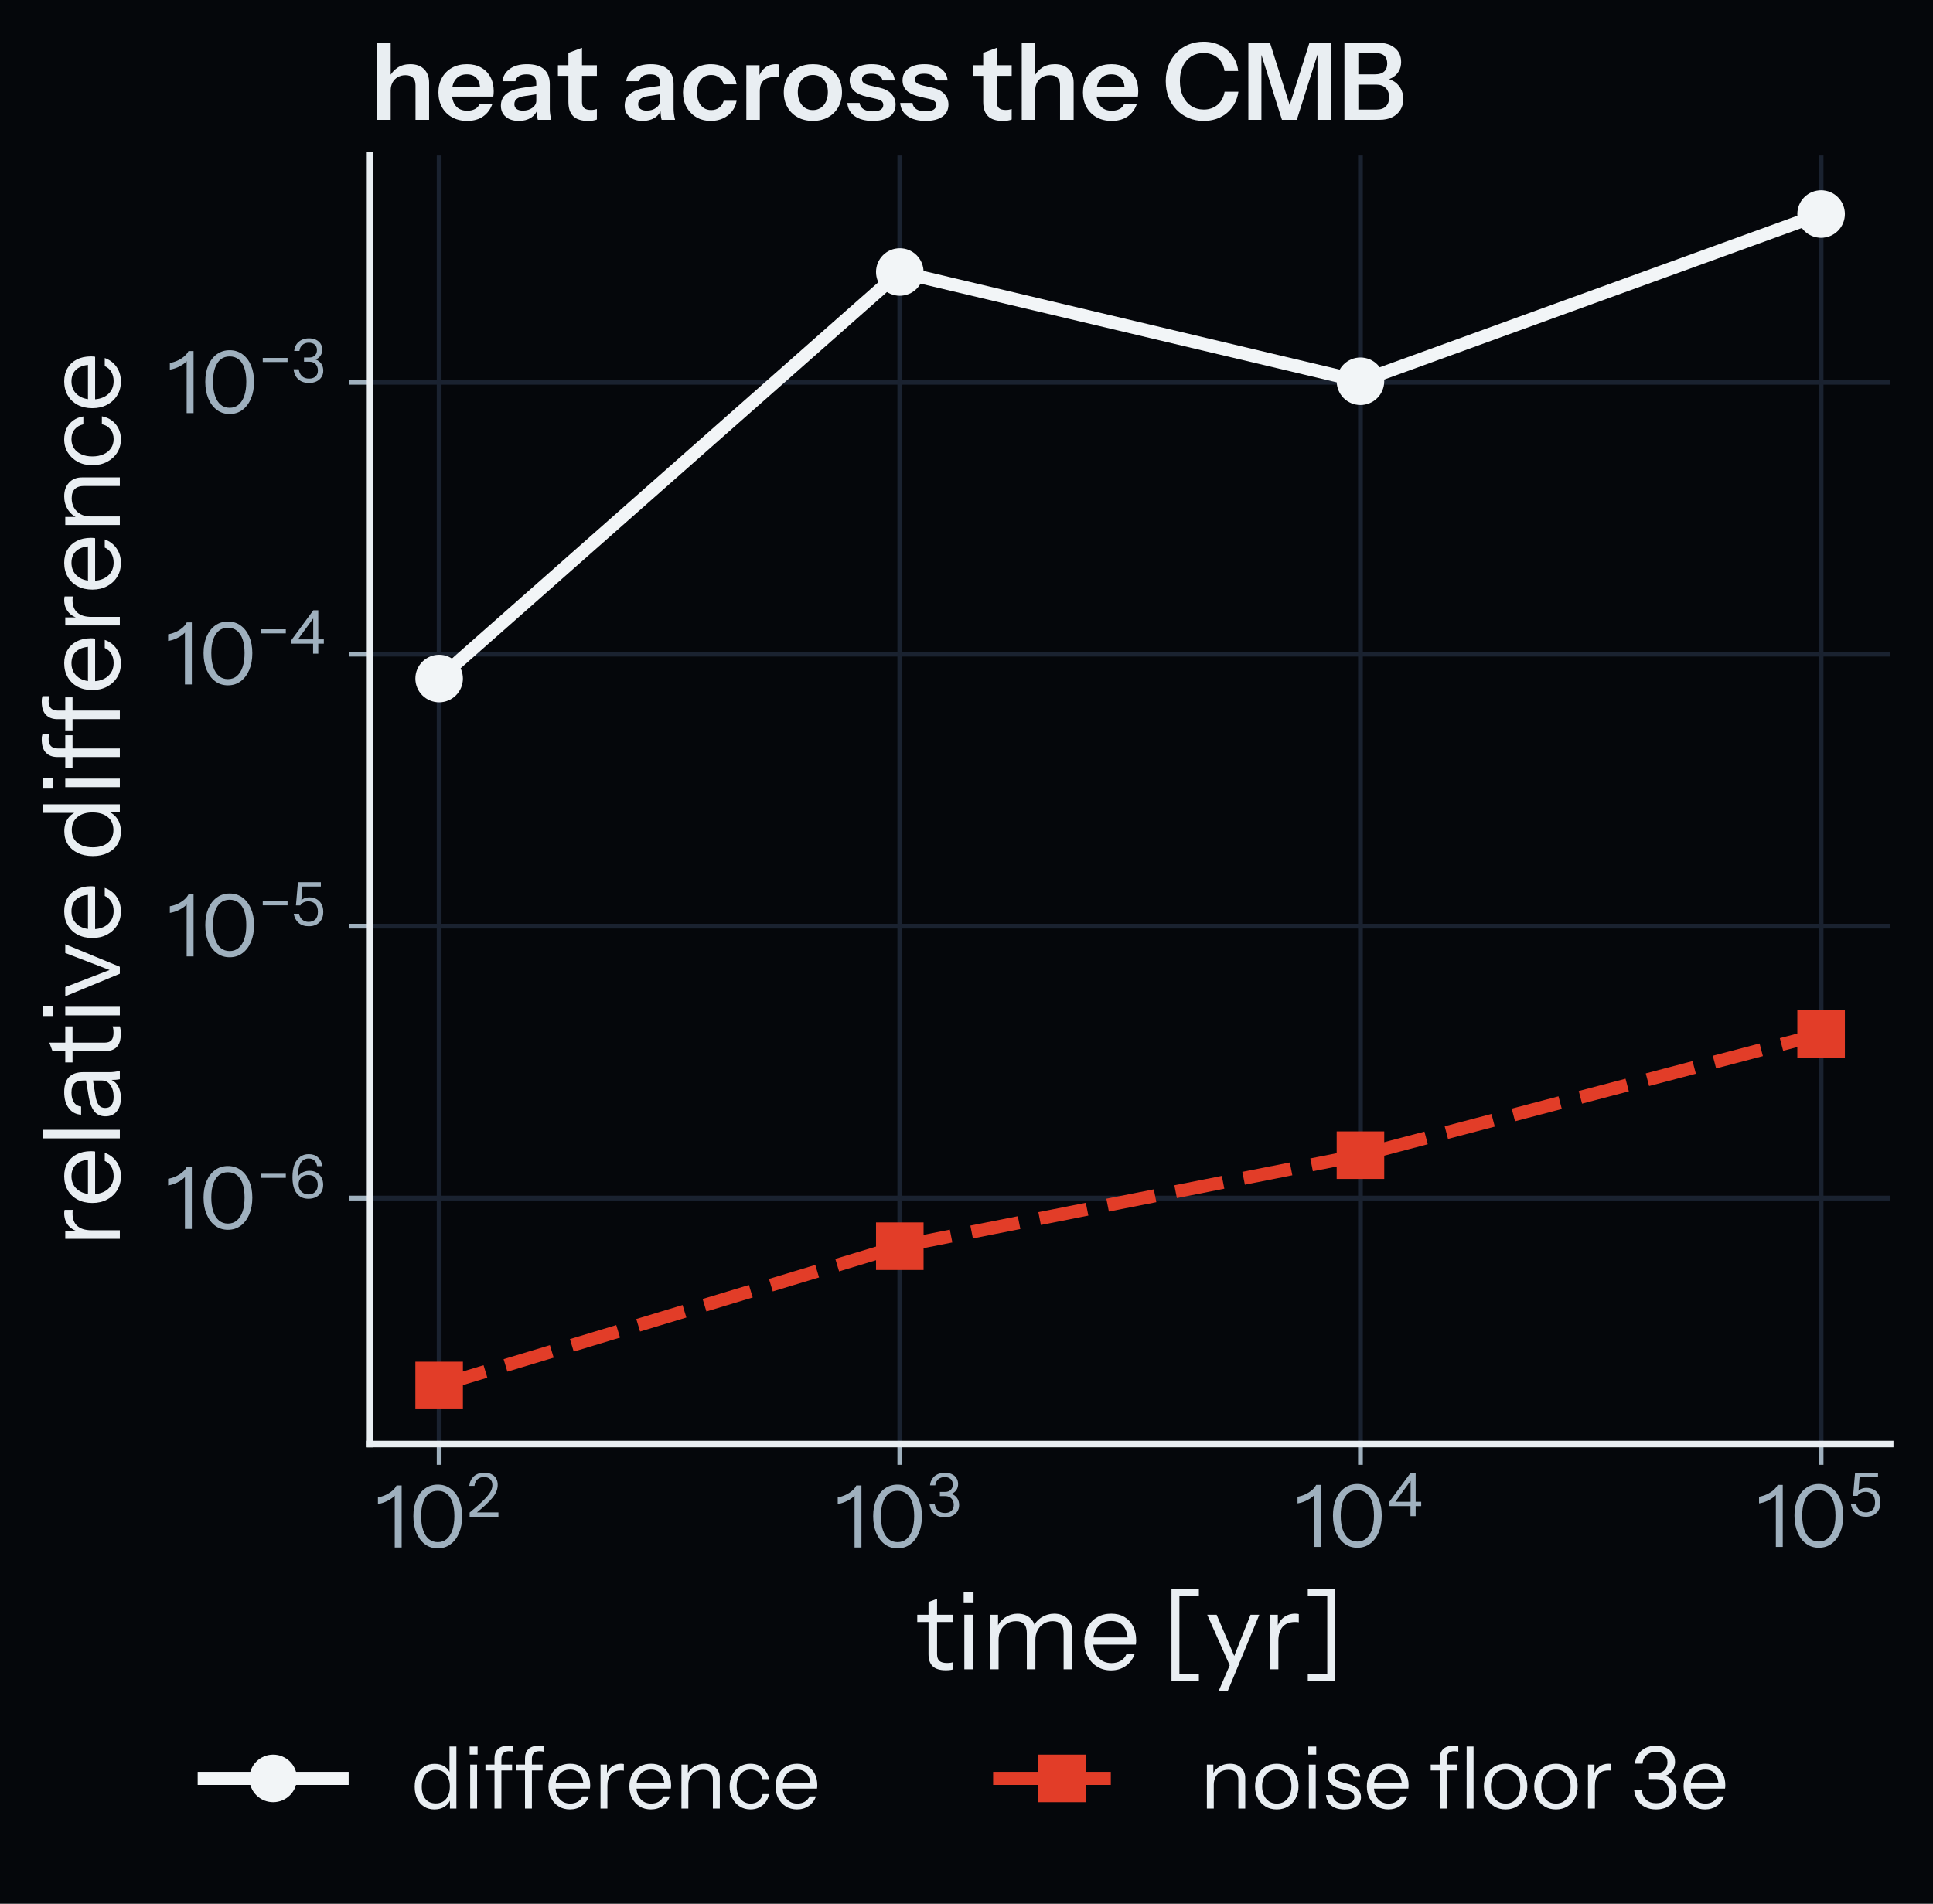
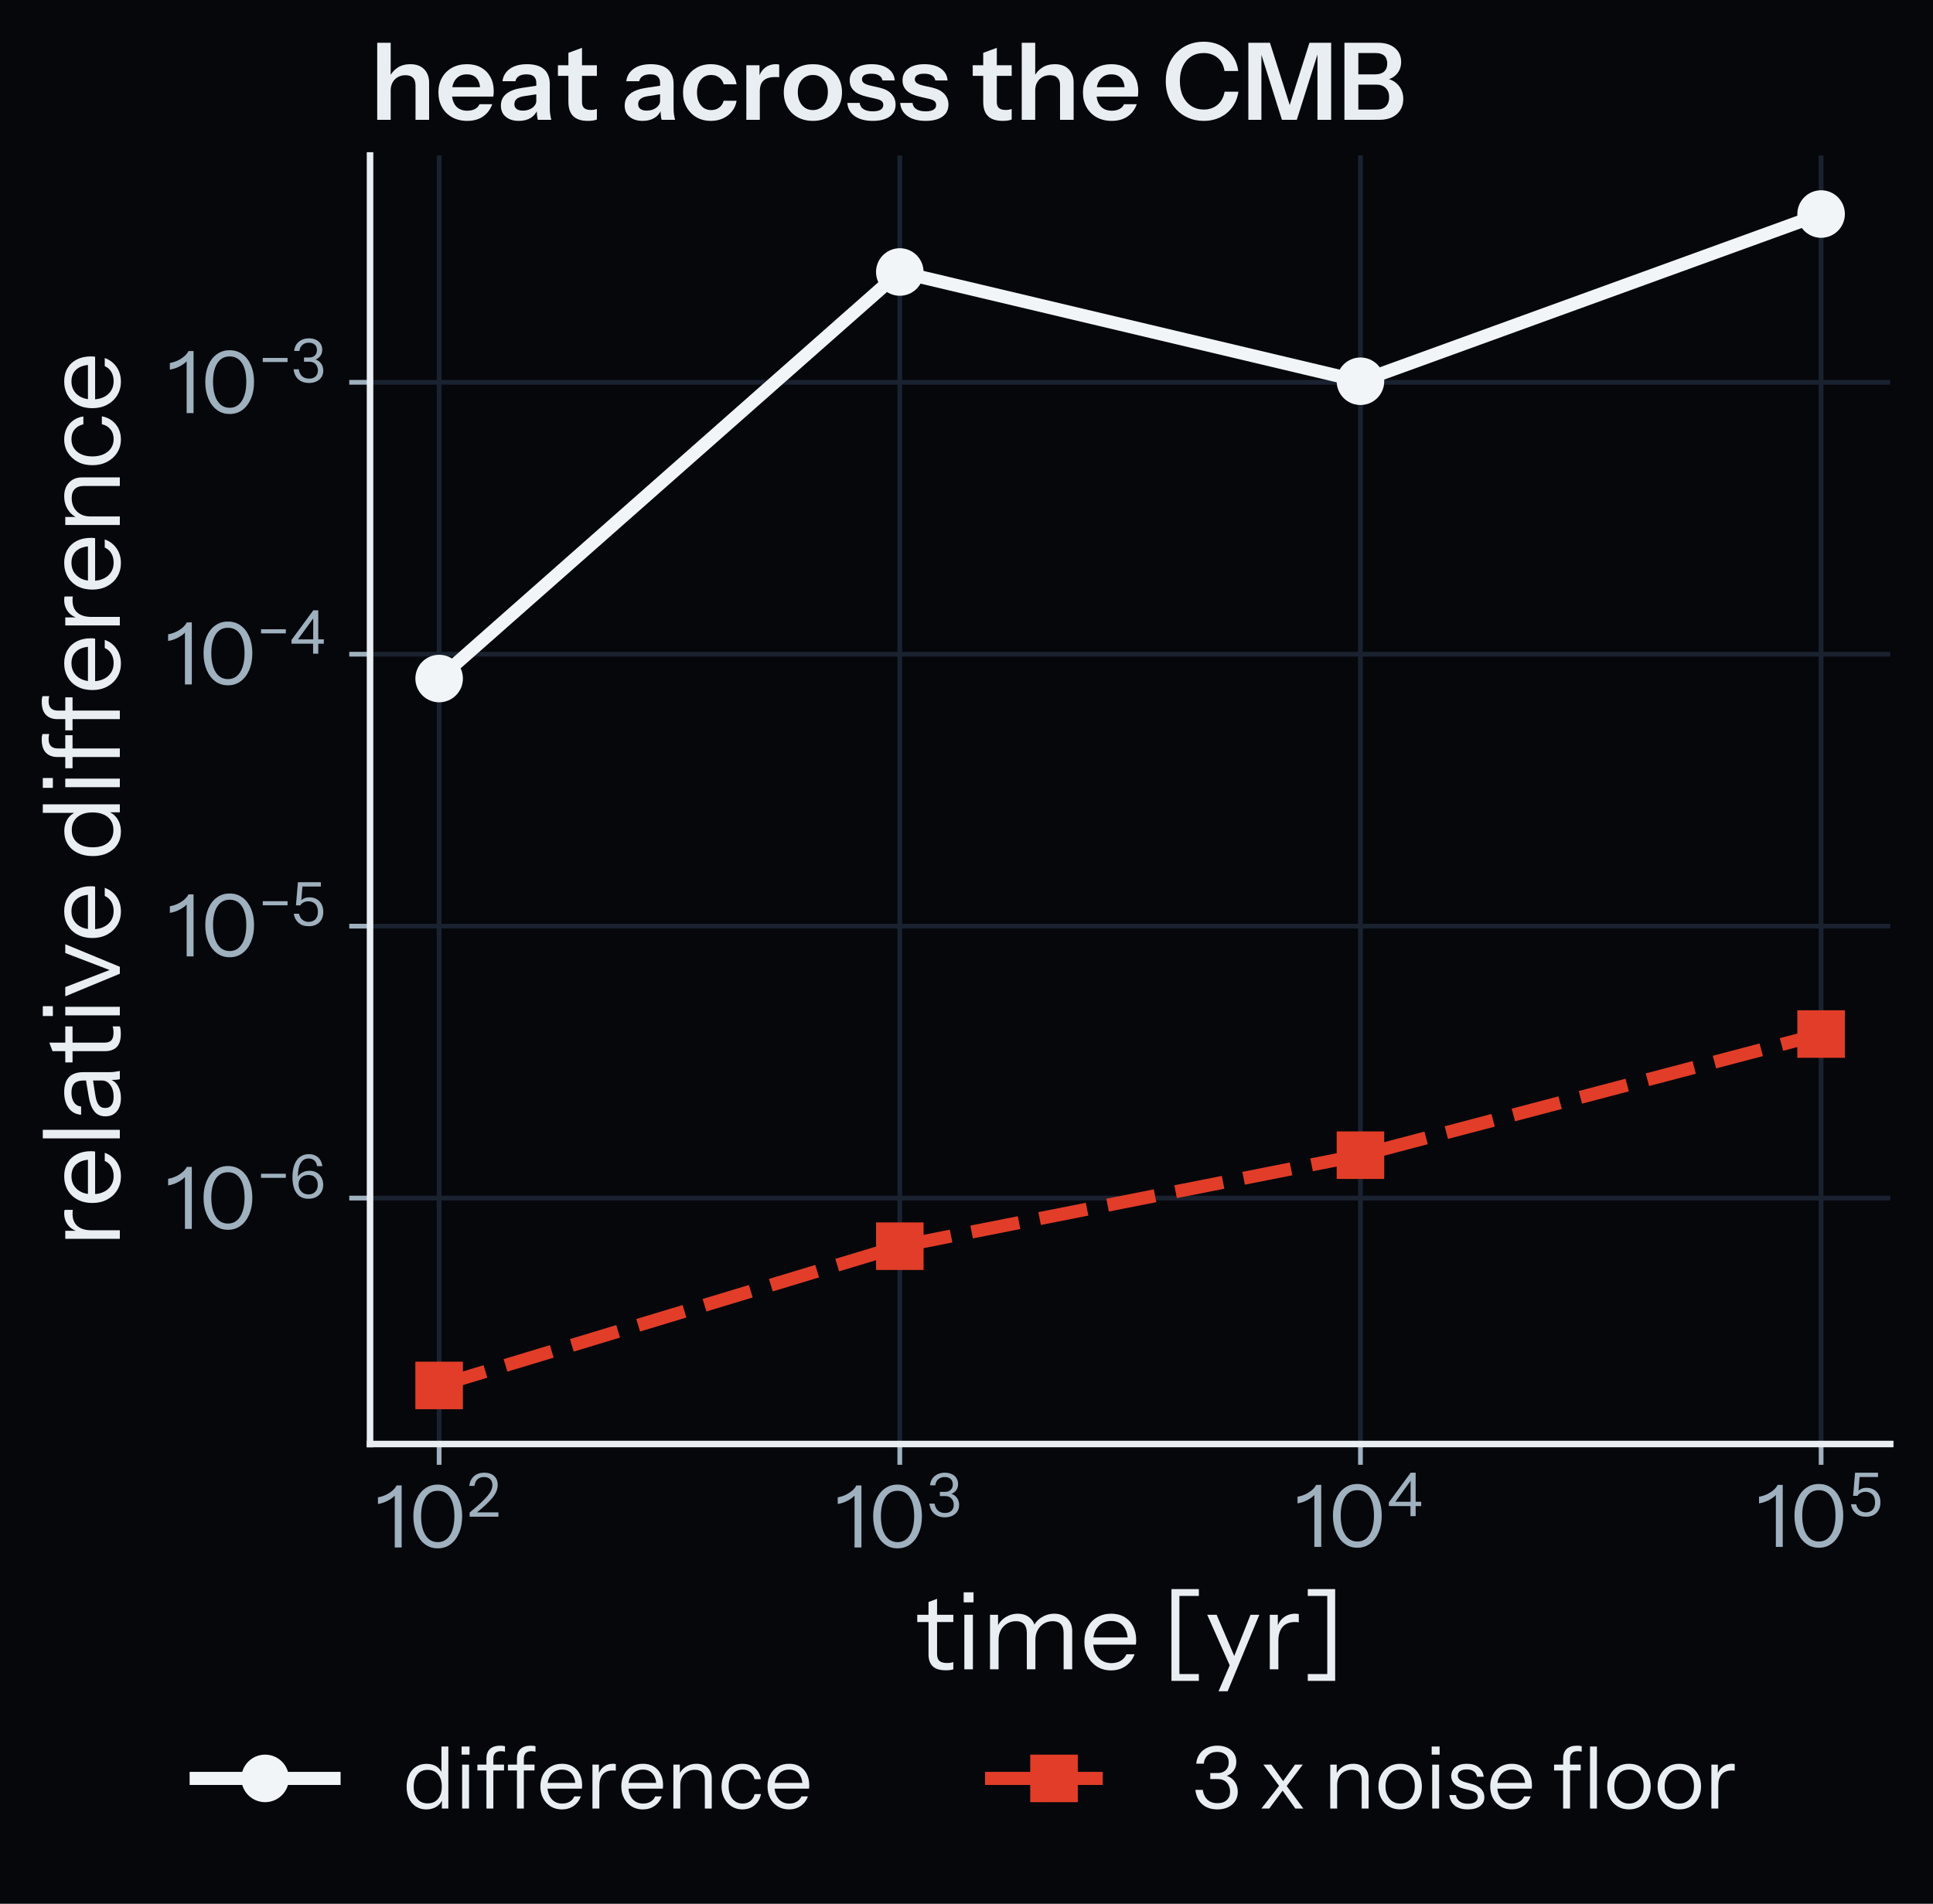
<svg xmlns="http://www.w3.org/2000/svg" xmlns:xlink="http://www.w3.org/1999/xlink" width="325.2pt" height="320.35pt" viewBox="0 0 325.2 320.35" version="1.1">
  <defs>
    <style type="text/css">*{stroke-linejoin: round; stroke-linecap: butt}</style>
  </defs>
  <g id="figure_1">
    <g id="patch_1">
      <path d="M 0 320.35  L 325.2 320.35  L 325.2 0  L 0 0  z " style="fill: #05070b" />
    </g>
    <g id="axes_1">
      <g id="patch_2">
        <path d="M 62.255 242.985  L 318 242.985  L 318 26.16  L 62.255 26.16  z " style="fill: #05070b" />
      </g>
      <g id="matplotlib.axis_1">
        <g id="xtick_1">
          <g id="line2d_1">
            <path d="M 73.88 242.985  L 73.88 26.16  " clip-path="url(#pbb0f7ab8b5)" style="fill: none; stroke: #1a2230; stroke-width: 0.8; stroke-linecap: square" />
          </g>
          <g id="line2d_2">
            <defs>
              <path id="m2e974000b8" d="M 0 0  L 0 3.5  " style="stroke: #9fb0be; stroke-width: 0.8" />
            </defs>
            <g>
              <use xlink:href="#m2e974000b8" x="73.88" y="242.985" style="fill: #9fb0be; stroke: #9fb0be; stroke-width: 0.8" />
            </g>
          </g>
          <g id="text_1">
            <g style="fill: #9fb0be" transform="translate(63.14975 260.425) scale(0.145 -0.145)">
              <defs>
                <path id="InstrumentSans-Regular-31" d="M 1440 0  L 1440 4083  L 1574 4051  Q 1498 3878 1280 3705  Q 1062 3533 777 3405  Q 493 3277 192 3232  L 192 3725  Q 493 3776 768 3904  Q 1043 4032 1257 4214  Q 1472 4397 1574 4608  L 1952 4608  L 1952 0  L 1440 0  z " transform="scale(0.015625)" />
                <path id="InstrumentSans-Regular-30" d="M 2131 -64  Q 1587 -64 1180 240  Q 774 544 547 1085  Q 320 1626 320 2323  Q 320 3021 544 3549  Q 768 4077 1177 4374  Q 1587 4672 2131 4672  Q 2675 4672 3081 4374  Q 3488 4077 3715 3549  Q 3942 3021 3942 2323  Q 3942 1619 3715 1081  Q 3488 544 3081 240  Q 2675 -64 2131 -64  z M 2131 397  Q 2522 397 2797 630  Q 3072 864 3219 1296  Q 3366 1728 3366 2330  Q 3366 2925 3222 3347  Q 3078 3770 2803 3990  Q 2528 4211 2131 4211  Q 1734 4211 1459 3987  Q 1184 3763 1040 3344  Q 896 2925 896 2330  Q 896 1728 1043 1293  Q 1190 858 1465 627  Q 1741 397 2131 397  z " transform="scale(0.015625)" />
                <path id="InstrumentSans-Regular-32" d="M 256 0  L 256 448  Q 947 1018 1411 1446  Q 1875 1875 2153 2208  Q 2432 2541 2550 2819  Q 2669 3098 2669 3366  Q 2669 3763 2432 3987  Q 2195 4211 1779 4211  Q 1350 4211 1088 3968  Q 826 3725 768 3270  L 218 3270  Q 282 3898 701 4285  Q 1120 4672 1818 4672  Q 2464 4672 2848 4326  Q 3232 3981 3232 3379  Q 3232 3053 3107 2726  Q 2982 2400 2697 2041  Q 2413 1683 1949 1251  Q 1485 819 800 275  L 678 461  L 3309 461  L 3309 0  L 256 0  z " transform="scale(0.015625)" />
              </defs>
              <use xlink:href="#InstrumentSans-Regular-31" transform="translate(0 0.2)" />
              <use xlink:href="#InstrumentSans-Regular-30" transform="translate(39.09999 0.2)" />
              <use xlink:href="#InstrumentSans-Regular-32" transform="translate(106.5925 35.9) scale(0.7)" />
            </g>
          </g>
        </g>
        <g id="xtick_2">
          <g id="line2d_3">
            <path d="M 151.378 242.985  L 151.378 26.16  " clip-path="url(#pbb0f7ab8b5)" style="fill: none; stroke: #1a2230; stroke-width: 0.8; stroke-linecap: square" />
          </g>
          <g id="line2d_4">
            <g>
              <use xlink:href="#m2e974000b8" x="151.378" y="242.985" style="fill: #9fb0be; stroke: #9fb0be; stroke-width: 0.8" />
            </g>
          </g>
          <g id="text_2">
            <g style="fill: #9fb0be" transform="translate(140.5031 260.425) scale(0.145 -0.145)">
              <defs>
                <path id="InstrumentSans-Regular-33" d="M 1894 -64  Q 1434 -64 1085 105  Q 736 275 521 601  Q 307 928 256 1389  L 806 1389  Q 877 909 1158 653  Q 1440 397 1901 397  Q 2336 397 2585 627  Q 2835 858 2835 1254  Q 2835 1670 2592 1929  Q 2349 2189 1939 2189  L 1363 2189  L 1363 2637  L 1920 2637  Q 2291 2637 2512 2851  Q 2733 3066 2733 3424  Q 2733 3802 2499 4006  Q 2266 4211 1869 4211  Q 1478 4211 1203 3984  Q 928 3757 877 3334  L 320 3334  Q 358 3744 563 4041  Q 768 4339 1110 4505  Q 1453 4672 1882 4672  Q 2298 4672 2618 4525  Q 2938 4378 3117 4106  Q 3296 3834 3296 3469  Q 3296 3142 3149 2892  Q 3002 2643 2749 2502  Q 2496 2362 2170 2362  L 2131 2496  Q 2522 2496 2806 2333  Q 3091 2170 3248 1888  Q 3405 1606 3405 1235  Q 3405 851 3213 556  Q 3021 262 2681 99  Q 2342 -64 1894 -64  z " transform="scale(0.015625)" />
              </defs>
              <use xlink:href="#InstrumentSans-Regular-31" transform="translate(0 0.2)" />
              <use xlink:href="#InstrumentSans-Regular-30" transform="translate(39.09999 0.2)" />
              <use xlink:href="#InstrumentSans-Regular-33" transform="translate(106.5925 35.9) scale(0.7)" />
            </g>
          </g>
        </g>
        <g id="xtick_3">
          <g id="line2d_5">
            <path d="M 228.876 242.985  L 228.876 26.16  " clip-path="url(#pbb0f7ab8b5)" style="fill: none; stroke: #1a2230; stroke-width: 0.8; stroke-linecap: square" />
          </g>
          <g id="line2d_6">
            <g>
              <use xlink:href="#m2e974000b8" x="228.876" y="242.985" style="fill: #9fb0be; stroke: #9fb0be; stroke-width: 0.8" />
            </g>
          </g>
          <g id="text_3">
            <g style="fill: #9fb0be" transform="translate(217.8564 260.425) scale(0.145 -0.145)">
              <defs>
                <path id="InstrumentSans-Regular-34" d="M 2509 0  L 2509 1216  L 2522 1344  L 2522 3974  L 2694 3974  L 749 1312  L 576 1523  L 3648 1523  L 3648 1062  L 218 1062  L 218 1459  L 2534 4608  L 3059 4608  L 3059 0  L 2509 0  z " transform="scale(0.015625)" />
              </defs>
              <use xlink:href="#InstrumentSans-Regular-31" transform="translate(0 0.9)" />
              <use xlink:href="#InstrumentSans-Regular-30" transform="translate(39.09999 0.9)" />
              <use xlink:href="#InstrumentSans-Regular-34" transform="translate(106.5925 36.6) scale(0.7)" />
            </g>
          </g>
        </g>
        <g id="xtick_4">
          <g id="line2d_7">
            <path d="M 306.375 242.985  L 306.375 26.16  " clip-path="url(#pbb0f7ab8b5)" style="fill: none; stroke: #1a2230; stroke-width: 0.8; stroke-linecap: square" />
          </g>
          <g id="line2d_8">
            <g>
              <use xlink:href="#m2e974000b8" x="306.375" y="242.985" style="fill: #9fb0be; stroke: #9fb0be; stroke-width: 0.8" />
            </g>
          </g>
          <g id="text_4">
            <g style="fill: #9fb0be" transform="translate(295.4998 260.425) scale(0.145 -0.145)">
              <defs>
                <path id="InstrumentSans-Regular-35" d="M 1869 -64  Q 1184 -64 774 304  Q 365 672 275 1261  L 838 1261  Q 922 845 1194 621  Q 1466 397 1856 397  Q 2266 397 2550 653  Q 2835 909 2835 1466  Q 2835 2022 2550 2300  Q 2266 2579 1830 2579  Q 1517 2579 1286 2451  Q 1056 2323 979 2150  L 506 2150  L 717 4608  L 3149 4608  L 3149 4147  L 1030 4147  L 1210 4339  L 1062 2483  L 941 2528  Q 1056 2720 1312 2861  Q 1568 3002 1939 3002  Q 2368 3002 2697 2816  Q 3027 2630 3216 2288  Q 3405 1946 3405 1466  Q 3405 986 3216 643  Q 3027 301 2684 118  Q 2342 -64 1869 -64  z " transform="scale(0.015625)" />
              </defs>
              <use xlink:href="#InstrumentSans-Regular-31" transform="translate(0 0.9)" />
              <use xlink:href="#InstrumentSans-Regular-30" transform="translate(39.09999 0.9)" />
              <use xlink:href="#InstrumentSans-Regular-35" transform="translate(106.5925 36.6) scale(0.7)" />
            </g>
          </g>
        </g>
        <g id="text_5">
          <g style="fill: #e9eef2" transform="translate(154.0105 280.8975) scale(0.18 -0.18)">
            <defs>
              <path id="InstrumentSans-Regular-74" d="M 1818 -58  Q 1274 -58 1027 188  Q 781 435 781 902  L 781 4026  L 1293 4218  L 1293 909  Q 1293 634 1433 506  Q 1574 378 1894 378  Q 2022 378 2115 394  Q 2208 410 2266 435  L 2266 0  Q 2202 -26 2083 -42  Q 1965 -58 1818 -58  z M 109 2829  L 109 3264  L 2266 3264  L 2266 2829  L 109 2829  z " transform="scale(0.015625)" />
              <path id="InstrumentSans-Regular-69" d="M 512 0  L 512 3264  L 1024 3264  L 1024 0  L 512 0  z M 472 4006  L 472 4608  L 1061 4608  L 1061 4006  L 472 4006  z " transform="scale(0.015625)" />
              <path id="InstrumentSans-Regular-6d" d="M 512 0  L 512 3264  L 992 3264  L 992 2496  L 1024 2496  L 1024 0  L 512 0  z M 2714 0  L 2714 2163  Q 2714 2534 2547 2707  Q 2381 2880 2067 2880  Q 1773 2880 1536 2739  Q 1299 2598 1161 2348  Q 1024 2099 1024 1766  L 941 2541  Q 1107 2906 1440 3117  Q 1773 3328 2163 3328  Q 2637 3328 2931 3049  Q 3226 2771 3226 2298  L 3226 0  L 2714 0  z M 4915 0  L 4915 2163  Q 4915 2534 4748 2707  Q 4582 2880 4269 2880  Q 3974 2880 3737 2739  Q 3501 2598 3363 2348  Q 3226 2099 3226 1766  L 3098 2541  Q 3264 2906 3609 3117  Q 3955 3328 4352 3328  Q 4826 3328 5126 3049  Q 5427 2771 5427 2298  L 5427 0  L 4915 0  z " transform="scale(0.015625)" />
              <path id="InstrumentSans-Regular-65" d="M 1850 -64  Q 1382 -64 1024 157  Q 666 378 461 762  Q 256 1146 256 1645  Q 256 2144 457 2525  Q 659 2906 1024 3117  Q 1389 3328 1862 3328  Q 2317 3328 2653 3129  Q 2989 2931 3171 2572  Q 3354 2214 3354 1728  Q 3354 1664 3350 1606  Q 3347 1549 3334 1478  L 640 1478  L 640 1907  L 3021 1907  L 2854 1670  Q 2854 2259 2595 2576  Q 2336 2893 1862 2893  Q 1376 2893 1078 2557  Q 781 2221 781 1651  Q 781 1069 1078 720  Q 1376 371 1875 371  Q 2189 371 2425 508  Q 2662 646 2771 902  L 3258 902  Q 3098 454 2723 195  Q 2349 -64 1850 -64  z " transform="scale(0.015625)" />
              <path id="InstrumentSans-Regular-20" transform="scale(0.015625)" />
              <path id="InstrumentSans-Regular-5b" d="M 576 -691  L 576 4800  L 2214 4800  L 2214 4390  L 1050 4390  L 1050 -282  L 2214 -282  L 2214 -691  L 576 -691  z " transform="scale(0.015625)" />
              <path id="InstrumentSans-Regular-79" d="M 794 -1312  L 1523 384  L 1638 563  L 2707 3264  L 3232 3264  L 1338 -1312  L 794 -1312  z M 1581 -32  L 115 3264  L 678 3264  L 1939 314  L 1581 -32  z " transform="scale(0.015625)" />
              <path id="InstrumentSans-Regular-72" d="M 512 0  L 512 3264  L 992 3264  L 992 2432  L 1024 2432  L 1024 0  L 512 0  z M 1024 1702  L 941 2477  Q 1056 2893 1350 3110  Q 1645 3328 2029 3328  Q 2189 3328 2246 3302  L 2246 2810  Q 2214 2822 2156 2825  Q 2099 2829 2016 2829  Q 1530 2829 1277 2537  Q 1024 2246 1024 1702  z " transform="scale(0.015625)" />
              <path id="InstrumentSans-Regular-5d" d="M 2022 4800  L 2022 -691  L 384 -691  L 384 -282  L 1549 -282  L 1549 4390  L 384 4390  L 384 4800  L 2022 4800  z " transform="scale(0.015625)" />
            </defs>
            <use xlink:href="#InstrumentSans-Regular-74" />
            <use xlink:href="#InstrumentSans-Regular-69" transform="translate(37.7 0)" />
            <use xlink:href="#InstrumentSans-Regular-6d" transform="translate(61.69998 0)" />
            <use xlink:href="#InstrumentSans-Regular-65" transform="translate(153.9 0)" />
            <use xlink:href="#InstrumentSans-Regular-20" transform="translate(210.3 0)" />
            <use xlink:href="#InstrumentSans-Regular-5b" transform="translate(230.2999 0)" />
            <use xlink:href="#InstrumentSans-Regular-79" transform="translate(270.8999 0)" />
            <use xlink:href="#InstrumentSans-Regular-72" transform="translate(323.1999 0)" />
            <use xlink:href="#InstrumentSans-Regular-5d" transform="translate(360.6999 0)" />
          </g>
        </g>
      </g>
      <g id="matplotlib.axis_2">
        <g id="ytick_1">
          <g id="line2d_9">
            <path d="M 62.255 201.602  L 318 201.602  " clip-path="url(#pbb0f7ab8b5)" style="fill: none; stroke: #1a2230; stroke-width: 0.8; stroke-linecap: square" />
          </g>
          <g id="line2d_10">
            <defs>
              <path id="m2f46859ac6" d="M 0 0  L -3.5 0  " style="stroke: #9fb0be; stroke-width: 0.8" />
            </defs>
            <g>
              <use xlink:href="#m2f46859ac6" x="62.255" y="201.602" style="fill: #9fb0be; stroke: #9fb0be; stroke-width: 0.8" />
            </g>
          </g>
          <g id="text_6">
            <g style="fill: #9fb0be" transform="translate(27.85 206.8219) scale(0.145 -0.145)">
              <defs>
                <path id="InstrumentSans-Regular-2212" d="M 384 2157  L 384 2592  L 3014 2592  L 3014 2157  L 384 2157  z " transform="scale(0.015625)" />
                <path id="InstrumentSans-Regular-36" d="M 2010 -64  Q 1197 -64 758 528  Q 320 1120 320 2240  Q 320 3014 528 3558  Q 736 4102 1126 4387  Q 1517 4672 2054 4672  Q 2643 4672 3027 4333  Q 3411 3994 3494 3398  L 2931 3398  Q 2874 3795 2640 4003  Q 2406 4211 2048 4211  Q 1478 4211 1187 3724  Q 896 3238 896 2266  L 896 1850  L 749 1907  Q 806 2208 1004 2432  Q 1203 2656 1497 2781  Q 1792 2906 2131 2906  Q 2566 2906 2889 2717  Q 3213 2528 3395 2192  Q 3578 1856 3578 1408  Q 3578 966 3379 633  Q 3181 301 2829 118  Q 2477 -64 2010 -64  z M 2029 397  Q 2464 397 2733 672  Q 3002 947 3002 1414  Q 3002 1901 2742 2179  Q 2483 2458 2016 2458  Q 1568 2458 1270 2195  Q 973 1933 973 1472  Q 973 1152 1110 909  Q 1248 666 1488 531  Q 1728 397 2029 397  z " transform="scale(0.015625)" />
              </defs>
              <use xlink:href="#InstrumentSans-Regular-31" transform="translate(0 0.2)" />
              <use xlink:href="#InstrumentSans-Regular-30" transform="translate(39.09999 0.2)" />
              <use xlink:href="#InstrumentSans-Regular-2212" transform="translate(106.5925 35.9) scale(0.7)" />
              <use xlink:href="#InstrumentSans-Regular-36" transform="translate(143.7625 35.9) scale(0.7)" />
            </g>
          </g>
        </g>
        <g id="ytick_2">
          <g id="line2d_11">
            <path d="M 62.255 155.843  L 318 155.843  " clip-path="url(#pbb0f7ab8b5)" style="fill: none; stroke: #1a2230; stroke-width: 0.8; stroke-linecap: square" />
          </g>
          <g id="line2d_12">
            <g>
              <use xlink:href="#m2f46859ac6" x="62.255" y="155.843" style="fill: #9fb0be; stroke: #9fb0be; stroke-width: 0.8" />
            </g>
          </g>
          <g id="text_7">
            <g style="fill: #9fb0be" transform="translate(28.14 161.0634) scale(0.145 -0.145)">
              <use xlink:href="#InstrumentSans-Regular-31" transform="translate(0 0.9)" />
              <use xlink:href="#InstrumentSans-Regular-30" transform="translate(39.09999 0.9)" />
              <use xlink:href="#InstrumentSans-Regular-2212" transform="translate(106.5925 36.6) scale(0.7)" />
              <use xlink:href="#InstrumentSans-Regular-35" transform="translate(143.7625 36.6) scale(0.7)" />
            </g>
          </g>
        </g>
        <g id="ytick_3">
          <g id="line2d_13">
            <path d="M 62.255 110.085  L 318 110.085  " clip-path="url(#pbb0f7ab8b5)" style="fill: none; stroke: #1a2230; stroke-width: 0.8; stroke-linecap: square" />
          </g>
          <g id="line2d_14">
            <g>
              <use xlink:href="#m2f46859ac6" x="62.255" y="110.085" style="fill: #9fb0be; stroke: #9fb0be; stroke-width: 0.8" />
            </g>
          </g>
          <g id="text_8">
            <g style="fill: #9fb0be" transform="translate(27.85 115.3049) scale(0.145 -0.145)">
              <use xlink:href="#InstrumentSans-Regular-31" transform="translate(0 0.9)" />
              <use xlink:href="#InstrumentSans-Regular-30" transform="translate(39.09999 0.9)" />
              <use xlink:href="#InstrumentSans-Regular-2212" transform="translate(106.5925 36.6) scale(0.7)" />
              <use xlink:href="#InstrumentSans-Regular-34" transform="translate(143.7625 36.6) scale(0.7)" />
            </g>
          </g>
        </g>
        <g id="ytick_4">
          <g id="line2d_15">
            <path d="M 62.255 64.326  L 318 64.326  " clip-path="url(#pbb0f7ab8b5)" style="fill: none; stroke: #1a2230; stroke-width: 0.8; stroke-linecap: square" />
          </g>
          <g id="line2d_16">
            <g>
              <use xlink:href="#m2f46859ac6" x="62.255" y="64.326" style="fill: #9fb0be; stroke: #9fb0be; stroke-width: 0.8" />
            </g>
          </g>
          <g id="text_9">
            <g style="fill: #9fb0be" transform="translate(28.14 69.54643) scale(0.145 -0.145)">
              <use xlink:href="#InstrumentSans-Regular-31" transform="translate(0 0.2)" />
              <use xlink:href="#InstrumentSans-Regular-30" transform="translate(39.09999 0.2)" />
              <use xlink:href="#InstrumentSans-Regular-2212" transform="translate(106.5925 35.9) scale(0.7)" />
              <use xlink:href="#InstrumentSans-Regular-33" transform="translate(143.7625 35.9) scale(0.7)" />
            </g>
          </g>
        </g>
        <g id="text_10">
          <g style="fill: #e9eef2" transform="translate(20.16 209.8969) rotate(-90) scale(0.18 -0.18)">
            <defs>
              <path id="InstrumentSans-Regular-6c" d="M 512 0  L 512 4608  L 1024 4608  L 1024 0  L 512 0  z " transform="scale(0.015625)" />
              <path id="InstrumentSans-Regular-61" d="M 2515 0  Q 2490 109 2480 249  Q 2470 390 2470 608  L 2438 608  L 2438 2170  Q 2438 2541 2268 2717  Q 2099 2893 1722 2893  Q 1350 2893 1129 2742  Q 909 2592 883 2317  L 390 2317  Q 422 2790 787 3059  Q 1152 3328 1741 3328  Q 2349 3328 2643 3040  Q 2938 2752 2938 2176  L 2938 608  Q 2938 467 2957 316  Q 2976 166 3008 0  L 2515 0  z M 1395 -64  Q 890 -64 592 182  Q 294 429 294 858  Q 294 1286 588 1523  Q 883 1760 1446 1856  L 2586 2048  L 2586 1626  L 1523 1459  Q 1165 1402 979 1267  Q 794 1133 794 877  Q 794 627 963 499  Q 1133 371 1466 371  Q 1894 371 2166 566  Q 2438 762 2438 1075  L 2522 621  Q 2419 294 2121 115  Q 1824 -64 1395 -64  z " transform="scale(0.015625)" />
              <path id="InstrumentSans-Regular-76" d="M 1466 0  L 115 3264  L 666 3264  L 1792 346  L 1587 346  L 2707 3264  L 3232 3264  L 1882 0  L 1466 0  z " transform="scale(0.015625)" />
              <path id="InstrumentSans-Regular-64" d="M 2886 0  L 2886 762  L 2950 742  Q 2829 371 2505 153  Q 2182 -64 1734 -64  Q 1293 -64 963 147  Q 634 358 451 736  Q 269 1114 269 1619  Q 269 2131 454 2515  Q 640 2899 973 3110  Q 1306 3322 1754 3322  Q 2214 3322 2528 3098  Q 2842 2874 2957 2464  L 2854 2451  L 2854 4608  L 3366 4608  L 3366 0  L 2886 0  z M 1830 384  Q 2323 384 2601 720  Q 2880 1056 2880 1638  Q 2880 2208 2598 2541  Q 2317 2874 1830 2874  Q 1344 2874 1069 2541  Q 794 2208 794 1619  Q 794 1043 1069 713  Q 1344 384 1830 384  z " transform="scale(0.015625)" />
              <path id="InstrumentSans-Regular-66" d="M 781 0  L 781 3725  Q 781 4173 1040 4422  Q 1299 4672 1830 4672  Q 1958 4672 2032 4659  Q 2106 4646 2157 4627  L 2157 4224  Q 2112 4237 2032 4249  Q 1952 4262 1862 4262  Q 1568 4262 1430 4115  Q 1293 3968 1293 3699  L 1293 0  L 781 0  z M 109 2829  L 109 3264  L 2086 3264  L 2086 2829  L 109 2829  z " transform="scale(0.015625)" />
              <path id="InstrumentSans-Regular-6e" d="M 512 0  L 512 3264  L 992 3264  L 992 2496  L 1024 2496  L 1024 0  L 512 0  z M 2848 0  L 2848 2138  Q 2848 2509 2662 2694  Q 2477 2880 2112 2880  Q 1792 2880 1545 2739  Q 1299 2598 1161 2348  Q 1024 2099 1024 1766  L 941 2541  Q 1107 2906 1449 3117  Q 1792 3328 2227 3328  Q 2739 3328 3049 3037  Q 3360 2746 3360 2272  L 3360 0  L 2848 0  z " transform="scale(0.015625)" />
              <path id="InstrumentSans-Regular-63" d="M 1805 -64  Q 1357 -64 1008 157  Q 659 378 457 765  Q 256 1152 256 1645  Q 256 2138 457 2515  Q 659 2893 1008 3110  Q 1357 3328 1798 3328  Q 2163 3328 2454 3187  Q 2746 3046 2934 2787  Q 3123 2528 3174 2182  L 2701 2182  Q 2637 2496 2406 2694  Q 2176 2893 1811 2893  Q 1498 2893 1267 2739  Q 1037 2586 909 2304  Q 781 2022 781 1645  Q 781 1267 909 979  Q 1037 691 1270 531  Q 1504 371 1818 371  Q 2170 371 2406 566  Q 2643 762 2707 1075  L 3181 1075  Q 3123 736 2928 477  Q 2733 218 2445 77  Q 2157 -64 1805 -64  z " transform="scale(0.015625)" />
            </defs>
            <use xlink:href="#InstrumentSans-Regular-72" />
            <use xlink:href="#InstrumentSans-Regular-65" transform="translate(37.49999 0)" />
            <use xlink:href="#InstrumentSans-Regular-6c" transform="translate(93.89998 0)" />
            <use xlink:href="#InstrumentSans-Regular-61" transform="translate(117.9 0)" />
            <use xlink:href="#InstrumentSans-Regular-74" transform="translate(171.2 0)" />
            <use xlink:href="#InstrumentSans-Regular-69" transform="translate(208.8999 0)" />
            <use xlink:href="#InstrumentSans-Regular-76" transform="translate(232.8999 0)" />
            <use xlink:href="#InstrumentSans-Regular-65" transform="translate(285.1999 0)" />
            <use xlink:href="#InstrumentSans-Regular-20" transform="translate(341.5999 0)" />
            <use xlink:href="#InstrumentSans-Regular-64" transform="translate(361.5999 0)" />
            <use xlink:href="#InstrumentSans-Regular-69" transform="translate(422.1999 0)" />
            <use xlink:href="#InstrumentSans-Regular-66" transform="translate(446.1999 0)" />
            <use xlink:href="#InstrumentSans-Regular-66" transform="translate(481.5999 0)" />
            <use xlink:href="#InstrumentSans-Regular-65" transform="translate(516.9999 0)" />
            <use xlink:href="#InstrumentSans-Regular-72" transform="translate(573.3999 0)" />
            <use xlink:href="#InstrumentSans-Regular-65" transform="translate(610.8998 0)" />
            <use xlink:href="#InstrumentSans-Regular-6e" transform="translate(667.2998 0)" />
            <use xlink:href="#InstrumentSans-Regular-63" transform="translate(727.1998 0)" />
            <use xlink:href="#InstrumentSans-Regular-65" transform="translate(780.4998 0)" />
          </g>
        </g>
      </g>
      <g id="line2d_17">
        <path d="M 73.88 114.177  L 151.378 45.769  L 228.876 64.154  L 306.375 36.016  " clip-path="url(#pbb0f7ab8b5)" style="fill: none; stroke: #f2f5f7; stroke-width: 2.2; stroke-linecap: square" />
        <defs>
          <path id="m25a5a5b916" d="M 0 3.5  C 0.928 3.5 1.819 3.131 2.475 2.475  C 3.131 1.819 3.5 0.928 3.5 0  C 3.5 -0.928 3.131 -1.819 2.475 -2.475  C 1.819 -3.131 0.928 -3.5 0 -3.5  C -0.928 -3.5 -1.819 -3.131 -2.475 -2.475  C -3.131 -1.819 -3.5 -0.928 -3.5 0  C -3.5 0.928 -3.131 1.819 -2.475 2.475  C -1.819 3.131 -0.928 3.5 0 3.5  z " style="stroke: #f2f5f7" />
        </defs>
        <g clip-path="url(#pbb0f7ab8b5)">
          <use xlink:href="#m25a5a5b916" x="73.88" y="114.177" style="fill: #f2f5f7; stroke: #f2f5f7" />
          <use xlink:href="#m25a5a5b916" x="151.378" y="45.769" style="fill: #f2f5f7; stroke: #f2f5f7" />
          <use xlink:href="#m25a5a5b916" x="228.876" y="64.154" style="fill: #f2f5f7; stroke: #f2f5f7" />
          <use xlink:href="#m25a5a5b916" x="306.375" y="36.016" style="fill: #f2f5f7; stroke: #f2f5f7" />
        </g>
      </g>
      <g id="line2d_18">
        <path d="M 73.88 233.129  L 151.378 209.698  L 228.876 194.382  L 306.375 173.999  " clip-path="url(#pbb0f7ab8b5)" style="fill: none; stroke-dasharray: 8.14,3.52; stroke-dashoffset: 0; stroke: #e23d28; stroke-width: 2.2" />
        <defs>
          <path id="mf7014047b5" d="M -3.5 3.5  L 3.5 3.5  L 3.5 -3.5  L -3.5 -3.5  z " style="stroke: #e23d28; stroke-linejoin: miter" />
        </defs>
        <g clip-path="url(#pbb0f7ab8b5)">
          <use xlink:href="#mf7014047b5" x="73.88" y="233.129" style="fill: #e23d28; stroke: #e23d28; stroke-linejoin: miter" />
          <use xlink:href="#mf7014047b5" x="151.378" y="209.698" style="fill: #e23d28; stroke: #e23d28; stroke-linejoin: miter" />
          <use xlink:href="#mf7014047b5" x="228.876" y="194.382" style="fill: #e23d28; stroke: #e23d28; stroke-linejoin: miter" />
          <use xlink:href="#mf7014047b5" x="306.375" y="173.999" style="fill: #e23d28; stroke: #e23d28; stroke-linejoin: miter" />
        </g>
      </g>
      <g id="patch_3">
        <path d="M 62.255 242.985  L 62.255 26.16  " style="fill: none; stroke: #e9eef2; stroke-width: 1.1; stroke-linejoin: miter; stroke-linecap: square" />
      </g>
      <g id="patch_4">
        <path d="M 62.255 242.985  L 318 242.985  " style="fill: none; stroke: #e9eef2; stroke-width: 1.1; stroke-linejoin: miter; stroke-linecap: square" />
      </g>
      <g id="text_11">
        <g style="fill: #e9eef2" transform="translate(62.255 20.16) scale(0.18 -0.18)">
          <defs>
            <path id="InstrumentSans-SemiBold-68" d="M 429 0  L 429 4608  L 1235 4608  L 1235 0  L 429 0  z M 2720 0  L 2720 2061  Q 2720 2362 2566 2515  Q 2413 2669 2118 2669  Q 1862 2669 1660 2553  Q 1459 2438 1347 2233  Q 1235 2029 1235 1760  L 1152 2541  Q 1318 2899 1638 3113  Q 1958 3328 2406 3328  Q 2938 3328 3235 3027  Q 3533 2726 3533 2227  L 3533 0  L 2720 0  z " transform="scale(0.015625)" />
            <path id="InstrumentSans-SemiBold-65" d="M 1894 -64  Q 1376 -64 989 153  Q 602 371 387 755  Q 173 1139 173 1638  Q 173 2138 387 2518  Q 602 2899 986 3113  Q 1370 3328 1882 3328  Q 2368 3328 2726 3126  Q 3085 2925 3283 2560  Q 3482 2195 3482 1709  Q 3482 1619 3475 1542  Q 3469 1466 3456 1389  L 672 1389  L 672 1952  L 2835 1952  L 2669 1798  Q 2669 2259 2457 2489  Q 2246 2720 1869 2720  Q 1459 2720 1219 2438  Q 979 2157 979 1626  Q 979 1101 1219 822  Q 1459 544 1901 544  Q 2157 544 2349 640  Q 2541 736 2630 934  L 3392 934  Q 3232 474 2851 205  Q 2470 -64 1894 -64  z " transform="scale(0.015625)" />
            <path id="InstrumentSans-SemiBold-61" d="M 2464 0  Q 2432 128 2416 281  Q 2400 435 2400 653  L 2374 653  L 2374 2202  Q 2374 2458 2230 2589  Q 2086 2720 1792 2720  Q 1504 2720 1334 2614  Q 1165 2509 1126 2310  L 352 2310  Q 403 2765 787 3046  Q 1171 3328 1818 3328  Q 2490 3328 2835 3024  Q 3181 2720 3181 2131  L 3181 653  Q 3181 499 3203 339  Q 3226 179 3270 0  L 2464 0  z M 1331 -64  Q 838 -64 547 182  Q 256 429 256 845  Q 256 1293 582 1555  Q 909 1818 1504 1907  L 2522 2061  L 2522 1549  L 1638 1414  Q 1350 1370 1206 1254  Q 1062 1139 1062 934  Q 1062 749 1196 649  Q 1331 550 1568 550  Q 1914 550 2144 723  Q 2374 896 2374 1146  L 2464 653  Q 2336 301 2045 118  Q 1754 -64 1331 -64  z " transform="scale(0.015625)" />
            <path id="InstrumentSans-SemiBold-74" d="M 1894 -64  Q 1293 -64 1008 221  Q 723 506 723 1075  L 723 4006  L 1536 4307  L 1536 1056  Q 1536 819 1664 704  Q 1792 589 2067 589  Q 2176 589 2262 605  Q 2349 621 2426 646  L 2426 19  Q 2349 -19 2208 -41  Q 2067 -64 1894 -64  z M 96 2630  L 96 3264  L 2426 3264  L 2426 2630  L 96 2630  z " transform="scale(0.015625)" />
            <path id="InstrumentSans-SemiBold-20" transform="scale(0.015625)" />
            <path id="InstrumentSans-SemiBold-63" d="M 1843 -64  Q 1350 -64 976 153  Q 602 371 387 758  Q 173 1146 173 1638  Q 173 2131 387 2512  Q 602 2893 976 3110  Q 1350 3328 1843 3328  Q 2246 3328 2572 3177  Q 2899 3027 3110 2755  Q 3322 2483 3379 2125  L 2605 2125  Q 2534 2387 2336 2534  Q 2138 2682 1856 2682  Q 1594 2682 1405 2554  Q 1216 2426 1113 2189  Q 1011 1952 1011 1638  Q 1011 1318 1113 1081  Q 1216 845 1408 713  Q 1600 582 1856 582  Q 2138 582 2336 729  Q 2534 877 2605 1139  L 3379 1139  Q 3322 781 3107 509  Q 2893 237 2569 86  Q 2246 -64 1843 -64  z " transform="scale(0.015625)" />
            <path id="InstrumentSans-SemiBold-72" d="M 429 0  L 429 3264  L 1216 3264  L 1216 2477  L 1235 2477  L 1235 0  L 429 0  z M 1235 1702  L 1152 2477  Q 1267 2893 1542 3110  Q 1818 3328 2202 3328  Q 2336 3328 2394 3302  L 2394 2541  Q 2362 2554 2304 2557  Q 2246 2560 2163 2560  Q 1696 2560 1465 2355  Q 1235 2150 1235 1702  z " transform="scale(0.015625)" />
            <path id="InstrumentSans-SemiBold-6f" d="M 1914 -64  Q 1395 -64 1001 153  Q 608 371 390 758  Q 173 1146 173 1645  Q 173 2144 390 2521  Q 608 2899 1001 3113  Q 1395 3328 1914 3328  Q 2438 3328 2828 3113  Q 3219 2899 3436 2521  Q 3654 2144 3654 1645  Q 3654 1146 3433 758  Q 3213 371 2822 153  Q 2432 -64 1914 -64  z M 1914 582  Q 2170 582 2374 713  Q 2579 845 2694 1085  Q 2810 1325 2810 1651  Q 2810 2131 2557 2406  Q 2304 2682 1914 2682  Q 1523 2682 1267 2406  Q 1011 2131 1011 1651  Q 1011 1325 1129 1085  Q 1248 845 1449 713  Q 1651 582 1914 582  z " transform="scale(0.015625)" />
            <path id="InstrumentSans-SemiBold-73" d="M 1677 -64  Q 998 -64 595 221  Q 192 506 154 1011  L 890 1011  Q 922 762 1126 634  Q 1331 506 1677 506  Q 1990 506 2147 605  Q 2304 704 2304 890  Q 2304 1024 2214 1110  Q 2125 1197 1875 1254  L 1350 1376  Q 813 1491 553 1737  Q 294 1984 294 2355  Q 294 2810 643 3069  Q 992 3328 1606 3328  Q 2214 3328 2582 3069  Q 2950 2810 2989 2355  L 2253 2355  Q 2221 2554 2051 2656  Q 1882 2758 1587 2758  Q 1312 2758 1171 2672  Q 1030 2586 1030 2419  Q 1030 2291 1139 2204  Q 1248 2118 1504 2054  L 2067 1926  Q 2547 1818 2793 1549  Q 3040 1280 3040 915  Q 3040 448 2681 192  Q 2323 -64 1677 -64  z " transform="scale(0.015625)" />
            <path id="InstrumentSans-SemiBold-43" d="M 2502 -64  Q 2010 -64 1597 112  Q 1184 288 877 608  Q 570 928 403 1363  Q 237 1798 237 2317  Q 237 2835 403 3264  Q 570 3693 874 4009  Q 1178 4326 1590 4499  Q 2003 4672 2502 4672  Q 3053 4672 3494 4454  Q 3936 4237 4221 3843  Q 4506 3450 4570 2918  L 3750 2918  Q 3674 3437 3334 3715  Q 2995 3994 2509 3994  Q 2080 3994 1760 3789  Q 1440 3584 1261 3209  Q 1082 2835 1082 2323  Q 1082 1798 1261 1417  Q 1440 1037 1766 825  Q 2093 614 2515 614  Q 2989 614 3328 892  Q 3667 1171 3757 1683  L 4582 1683  Q 4506 1158 4221 761  Q 3936 365 3494 150  Q 3053 -64 2502 -64  z " transform="scale(0.015625)" />
            <path id="InstrumentSans-SemiBold-4d" d="M 397 0  L 397 4608  L 1690 4608  L 3098 166  L 2643 166  L 4051 4608  L 5350 4608  L 5350 0  L 4531 0  L 4531 4333  L 4666 4333  L 3296 0  L 2406 0  L 1050 4294  L 1178 4294  L 1178 0  L 397 0  z " transform="scale(0.015625)" />
            <path id="InstrumentSans-SemiBold-42" d="M 1050 0  L 1050 614  L 2336 614  Q 2688 614 2880 809  Q 3072 1005 3072 1344  Q 3072 1696 2867 1901  Q 2662 2106 2298 2106  L 1050 2106  L 1050 2720  L 2240 2720  Q 2586 2720 2771 2886  Q 2957 3053 2957 3366  Q 2957 3674 2781 3834  Q 2605 3994 2266 3994  L 1050 3994  L 1050 4608  L 2419 4608  Q 3040 4608 3414 4297  Q 3789 3987 3789 3456  Q 3789 3123 3632 2876  Q 3475 2630 3212 2496  Q 2950 2362 2618 2362  L 2650 2496  Q 3002 2496 3290 2339  Q 3578 2182 3747 1900  Q 3917 1619 3917 1248  Q 3917 870 3741 588  Q 3565 307 3248 153  Q 2931 0 2502 0  L 1050 0  z M 397 0  L 397 4608  L 1229 4608  L 1229 0  L 397 0  z " transform="scale(0.015625)" />
          </defs>
          <use xlink:href="#InstrumentSans-SemiBold-68" />
          <use xlink:href="#InstrumentSans-SemiBold-65" transform="translate(61.2 0)" />
          <use xlink:href="#InstrumentSans-SemiBold-61" transform="translate(118.3 0)" />
          <use xlink:href="#InstrumentSans-SemiBold-74" transform="translate(174.1 0)" />
          <use xlink:href="#InstrumentSans-SemiBold-20" transform="translate(214.7 0)" />
          <use xlink:href="#InstrumentSans-SemiBold-61" transform="translate(234 0)" />
          <use xlink:href="#InstrumentSans-SemiBold-63" transform="translate(289.7999 0)" />
          <use xlink:href="#InstrumentSans-SemiBold-72" transform="translate(344.9999 0)" />
          <use xlink:href="#InstrumentSans-SemiBold-6f" transform="translate(383.9999 0)" />
          <use xlink:href="#InstrumentSans-SemiBold-73" transform="translate(443.6999 0)" />
          <use xlink:href="#InstrumentSans-SemiBold-73" transform="translate(493.0999 0)" />
          <use xlink:href="#InstrumentSans-SemiBold-20" transform="translate(542.4999 0)" />
          <use xlink:href="#InstrumentSans-SemiBold-74" transform="translate(561.7999 0)" />
          <use xlink:href="#InstrumentSans-SemiBold-68" transform="translate(602.3999 0)" />
          <use xlink:href="#InstrumentSans-SemiBold-65" transform="translate(663.5999 0)" />
          <use xlink:href="#InstrumentSans-SemiBold-20" transform="translate(720.6999 0)" />
          <use xlink:href="#InstrumentSans-SemiBold-43" transform="translate(739.9999 0)" />
          <use xlink:href="#InstrumentSans-SemiBold-4d" transform="translate(814.6998 0)" />
          <use xlink:href="#InstrumentSans-SemiBold-42" transform="translate(904.4998 0)" />
        </g>
      </g>
    </g>
    <g id="legend_1">
      <g id="line2d_19">
-         <path d="M 34.356 299.252  L 45.956 299.252  L 57.556 299.252  " style="fill: none; stroke: #f2f5f7; stroke-width: 2.2; stroke-linecap: square" />
+         <path d="M 33.001 299.252  L 44.601 299.252  L 56.201 299.252  " style="fill: none; stroke: #f2f5f7; stroke-width: 2.2; stroke-linecap: square" />
        <g>
-           <use xlink:href="#m25a5a5b916" x="45.956" y="299.252" style="fill: #f2f5f7; stroke: #f2f5f7" />
+           <use xlink:href="#m25a5a5b916" x="44.601" y="299.252" style="fill: #f2f5f7; stroke: #f2f5f7" />
        </g>
      </g>
      <g id="text_12">
-         <g style="fill: #e9eef2" transform="translate(69.15632 304.3275) scale(0.145 -0.145)">
+         <g style="fill: #e9eef2" transform="translate(67.80148 304.3275) scale(0.145 -0.145)">
          <use xlink:href="#InstrumentSans-Regular-64" />
          <use xlink:href="#InstrumentSans-Regular-69" transform="translate(60.59999 0)" />
          <use xlink:href="#InstrumentSans-Regular-66" transform="translate(84.59998 0)" />
          <use xlink:href="#InstrumentSans-Regular-66" transform="translate(120 0)" />
          <use xlink:href="#InstrumentSans-Regular-65" transform="translate(155.4 0)" />
          <use xlink:href="#InstrumentSans-Regular-72" transform="translate(211.8 0)" />
          <use xlink:href="#InstrumentSans-Regular-65" transform="translate(249.2999 0)" />
          <use xlink:href="#InstrumentSans-Regular-6e" transform="translate(305.6999 0)" />
          <use xlink:href="#InstrumentSans-Regular-63" transform="translate(365.5999 0)" />
          <use xlink:href="#InstrumentSans-Regular-65" transform="translate(418.8999 0)" />
        </g>
      </g>
      <g id="line2d_20">
-         <path d="M 167.079 299.252  L 178.679 299.252  L 190.279 299.252  " style="fill: none; stroke-dasharray: 8.14,3.52; stroke-dashoffset: 0; stroke: #e23d28; stroke-width: 2.2" />
+         <path d="M 165.724 299.252  L 177.324 299.252  L 188.924 299.252  " style="fill: none; stroke-dasharray: 8.14,3.52; stroke-dashoffset: 0; stroke: #e23d28; stroke-width: 2.2" />
        <g>
-           <use xlink:href="#mf7014047b5" x="178.679" y="299.252" style="fill: #e23d28; stroke: #e23d28; stroke-linejoin: miter" />
+           <use xlink:href="#mf7014047b5" x="177.324" y="299.252" style="fill: #e23d28; stroke: #e23d28; stroke-linejoin: miter" />
        </g>
      </g>
      <g id="text_13">
-         <g style="fill: #e9eef2" transform="translate(201.8789 304.3275) scale(0.145 -0.145)">
+         <g style="fill: #e9eef2" transform="translate(200.5241 304.3275) scale(0.145 -0.145)">
          <defs>
+             <path id="InstrumentSans-Regular-78" d="M 2726 0  L 1645 1517  L 352 3264  L 947 3264  L 1946 1862  L 3322 0  L 2726 0  z M 1677 1837  L 2701 3264  L 3277 3264  L 1946 1491  L 1677 1837  z M 1894 1485  L 787 0  L 205 0  L 1645 1850  L 1894 1485  z " transform="scale(0.015625)" />
            <path id="InstrumentSans-Regular-6f" d="M 1869 -64  Q 1389 -64 1024 160  Q 659 384 457 771  Q 256 1158 256 1645  Q 256 2138 461 2515  Q 666 2893 1027 3110  Q 1389 3328 1869 3328  Q 2355 3328 2716 3110  Q 3078 2893 3280 2515  Q 3482 2138 3482 1645  Q 3482 1158 3280 771  Q 3078 384 2716 160  Q 2355 -64 1869 -64  z M 1869 371  Q 2202 371 2445 534  Q 2688 698 2822 986  Q 2957 1274 2957 1651  Q 2957 2214 2659 2553  Q 2362 2893 1869 2893  Q 1382 2893 1081 2553  Q 781 2214 781 1651  Q 781 1274 915 986  Q 1050 698 1296 534  Q 1542 371 1869 371  z " transform="scale(0.015625)" />
            <path id="InstrumentSans-Regular-73" d="M 1619 -64  Q 1018 -64 659 214  Q 301 493 250 1005  L 742 1005  Q 787 691 1017 524  Q 1248 358 1632 358  Q 1971 358 2163 486  Q 2355 614 2355 851  Q 2355 1018 2246 1142  Q 2138 1267 1811 1350  L 1286 1485  Q 838 1600 614 1840  Q 390 2080 390 2413  Q 390 2835 704 3081  Q 1018 3328 1555 3328  Q 2086 3328 2419 3072  Q 2752 2816 2797 2362  L 2304 2362  Q 2259 2624 2060 2765  Q 1862 2906 1536 2906  Q 1222 2906 1049 2787  Q 877 2669 877 2451  Q 877 2285 1001 2163  Q 1126 2042 1421 1958  L 1933 1818  Q 2387 1696 2617 1446  Q 2848 1197 2848 845  Q 2848 416 2521 176  Q 2195 -64 1619 -64  z " transform="scale(0.015625)" />
          </defs>
-           <use xlink:href="#InstrumentSans-Regular-6e" />
-           <use xlink:href="#InstrumentSans-Regular-6f" transform="translate(59.89999 0)" />
-           <use xlink:href="#InstrumentSans-Regular-69" transform="translate(118.3 0)" />
-           <use xlink:href="#InstrumentSans-Regular-73" transform="translate(142.3 0)" />
-           <use xlink:href="#InstrumentSans-Regular-65" transform="translate(189.6 0)" />
-           <use xlink:href="#InstrumentSans-Regular-20" transform="translate(246 0)" />
-           <use xlink:href="#InstrumentSans-Regular-66" transform="translate(265.9999 0)" />
-           <use xlink:href="#InstrumentSans-Regular-6c" transform="translate(301.3999 0)" />
-           <use xlink:href="#InstrumentSans-Regular-6f" transform="translate(325.3999 0)" />
-           <use xlink:href="#InstrumentSans-Regular-6f" transform="translate(383.7999 0)" />
-           <use xlink:href="#InstrumentSans-Regular-72" transform="translate(442.1999 0)" />
-           <use xlink:href="#InstrumentSans-Regular-20" transform="translate(479.6999 0)" />
-           <use xlink:href="#InstrumentSans-Regular-33" transform="translate(499.6999 0)" />
-           <use xlink:href="#InstrumentSans-Regular-65" transform="translate(557.0999 0)" />
+           <use xlink:href="#InstrumentSans-Regular-33" />
+           <use xlink:href="#InstrumentSans-Regular-20" transform="translate(57.39999 0)" />
+           <use xlink:href="#InstrumentSans-Regular-78" transform="translate(77.39998 0)" />
+           <use xlink:href="#InstrumentSans-Regular-20" transform="translate(132.5 0)" />
+           <use xlink:href="#InstrumentSans-Regular-6e" transform="translate(152.5 0)" />
+           <use xlink:href="#InstrumentSans-Regular-6f" transform="translate(212.3999 0)" />
+           <use xlink:href="#InstrumentSans-Regular-69" transform="translate(270.7999 0)" />
+           <use xlink:href="#InstrumentSans-Regular-73" transform="translate(294.7999 0)" />
+           <use xlink:href="#InstrumentSans-Regular-65" transform="translate(342.0999 0)" />
+           <use xlink:href="#InstrumentSans-Regular-20" transform="translate(398.4999 0)" />
+           <use xlink:href="#InstrumentSans-Regular-66" transform="translate(418.4999 0)" />
+           <use xlink:href="#InstrumentSans-Regular-6c" transform="translate(453.8999 0)" />
+           <use xlink:href="#InstrumentSans-Regular-6f" transform="translate(477.8999 0)" />
+           <use xlink:href="#InstrumentSans-Regular-6f" transform="translate(536.2999 0)" />
+           <use xlink:href="#InstrumentSans-Regular-72" transform="translate(594.6999 0)" />
        </g>
      </g>
    </g>
  </g>
  <defs>
    <clipPath id="pbb0f7ab8b5">
      <rect x="62.255" y="26.16" width="255.745" height="216.825" />
    </clipPath>
  </defs>
</svg>
